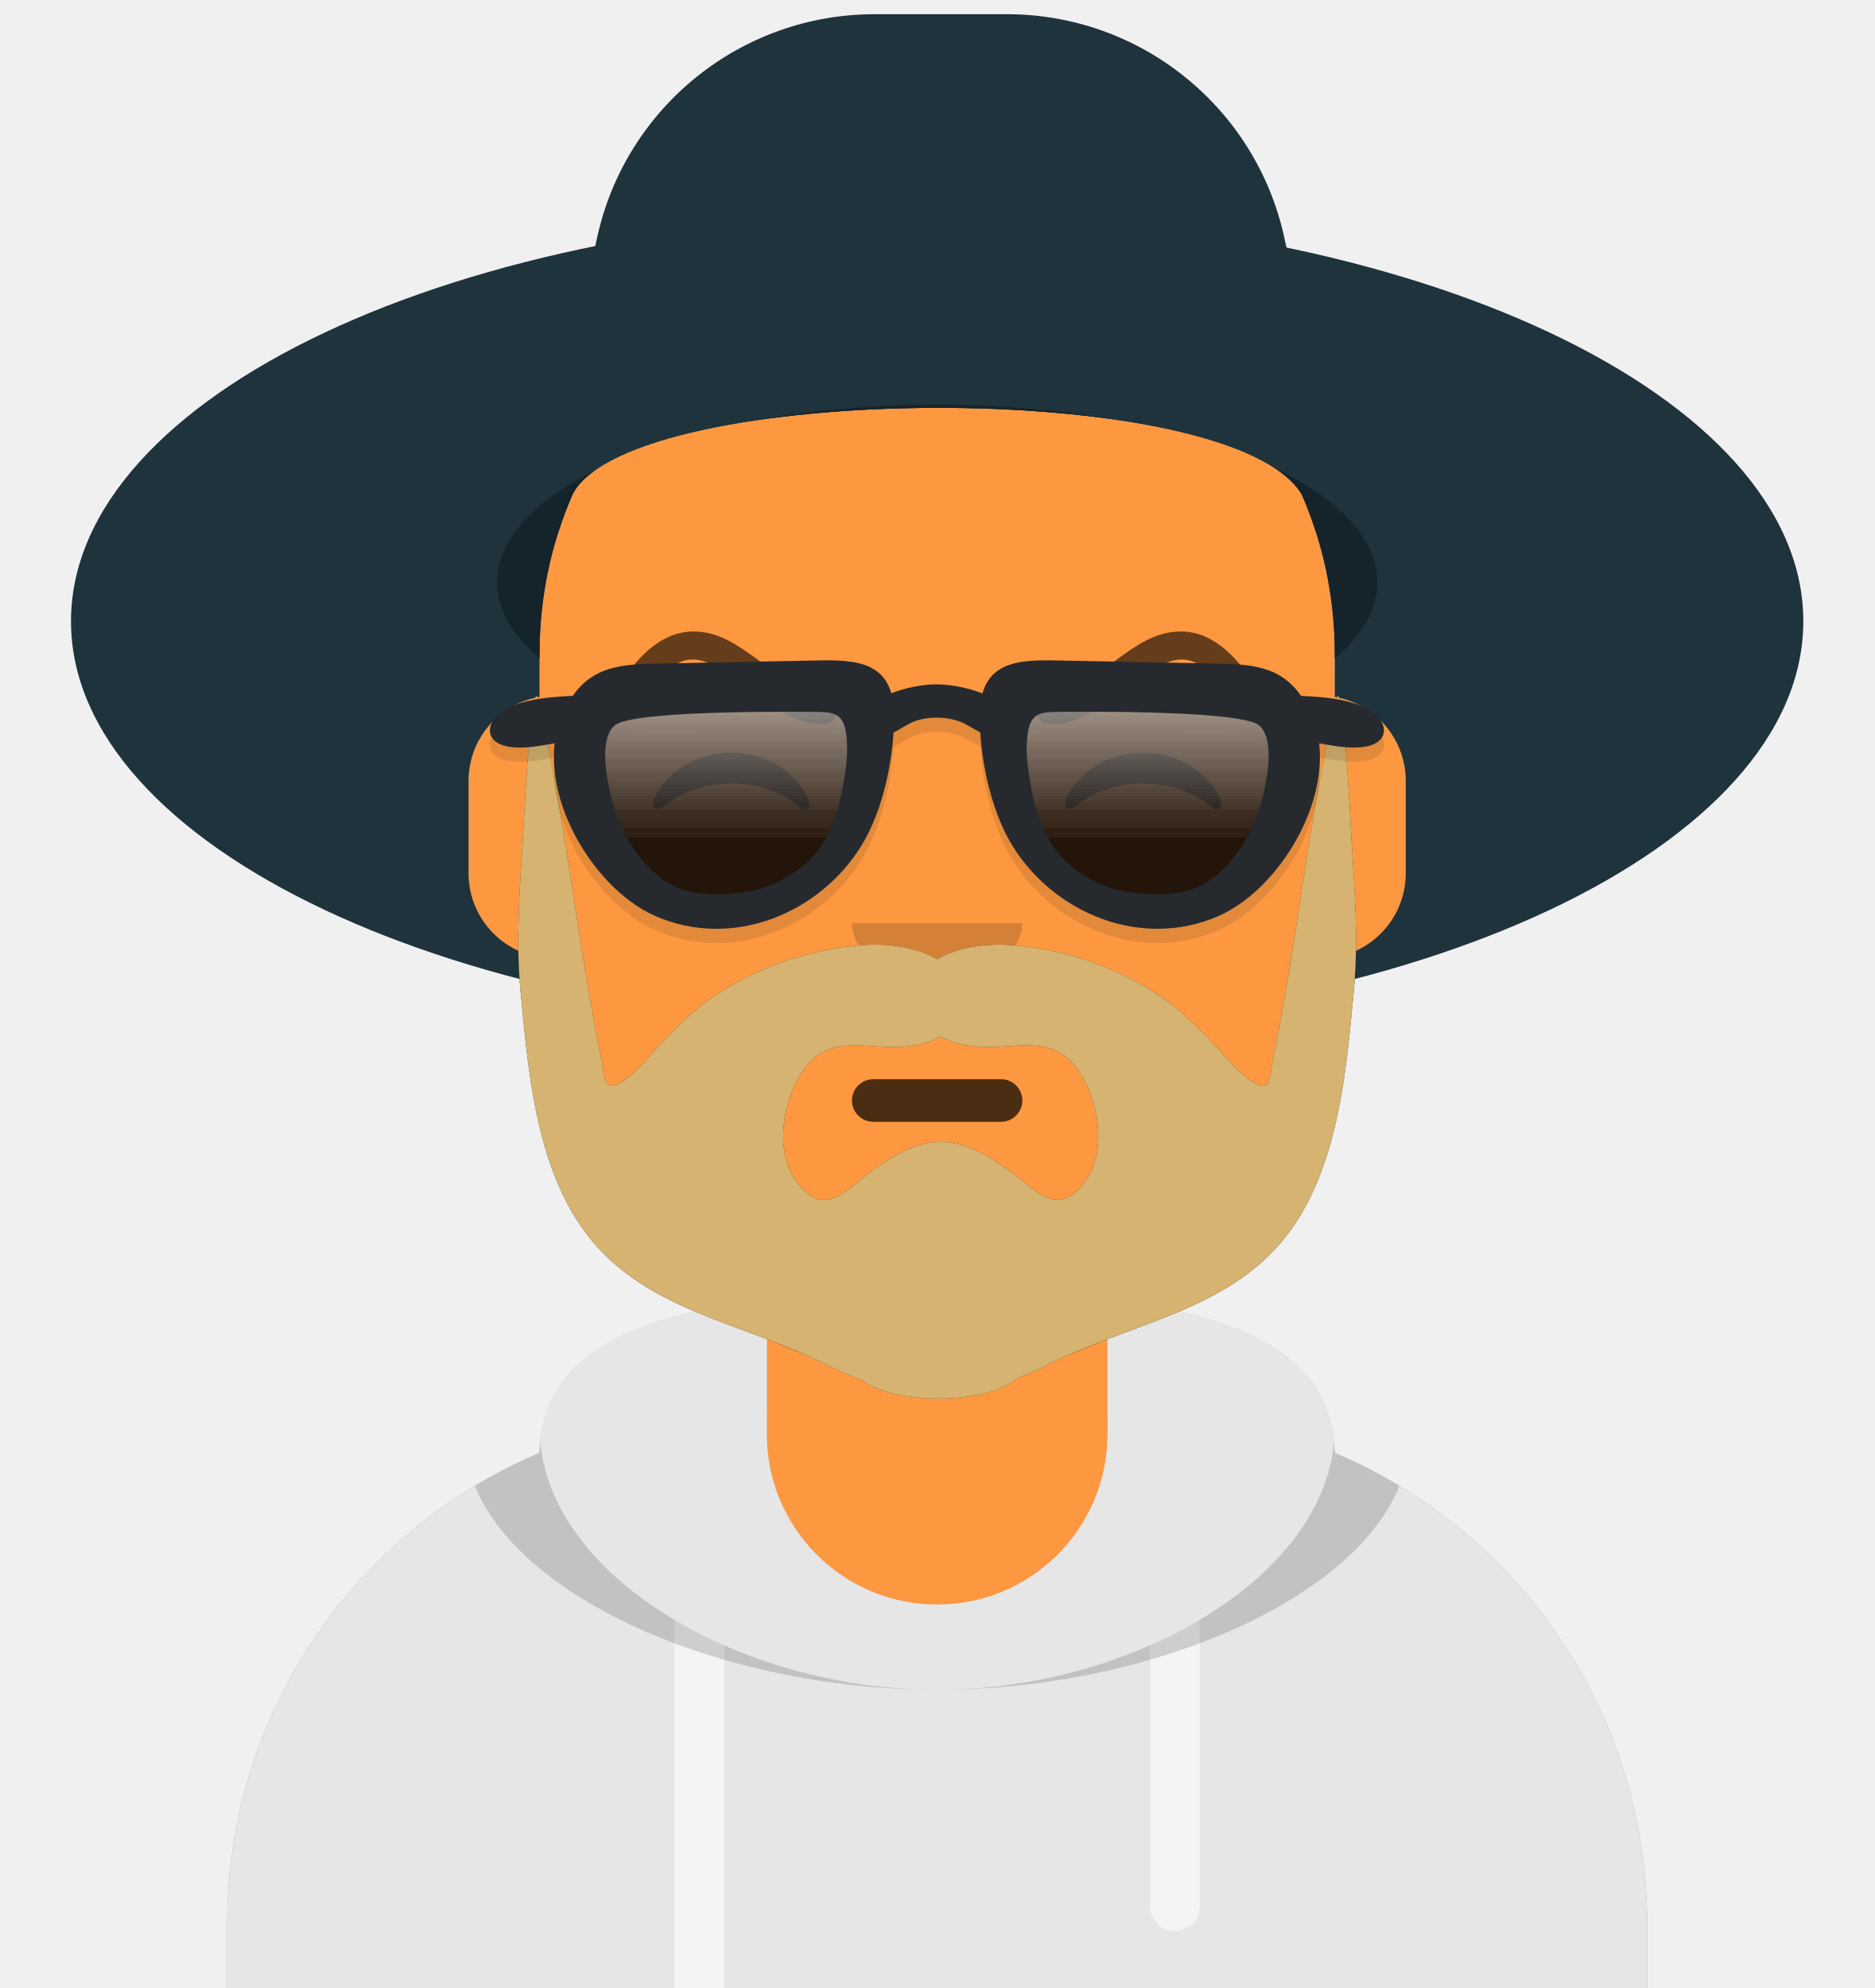
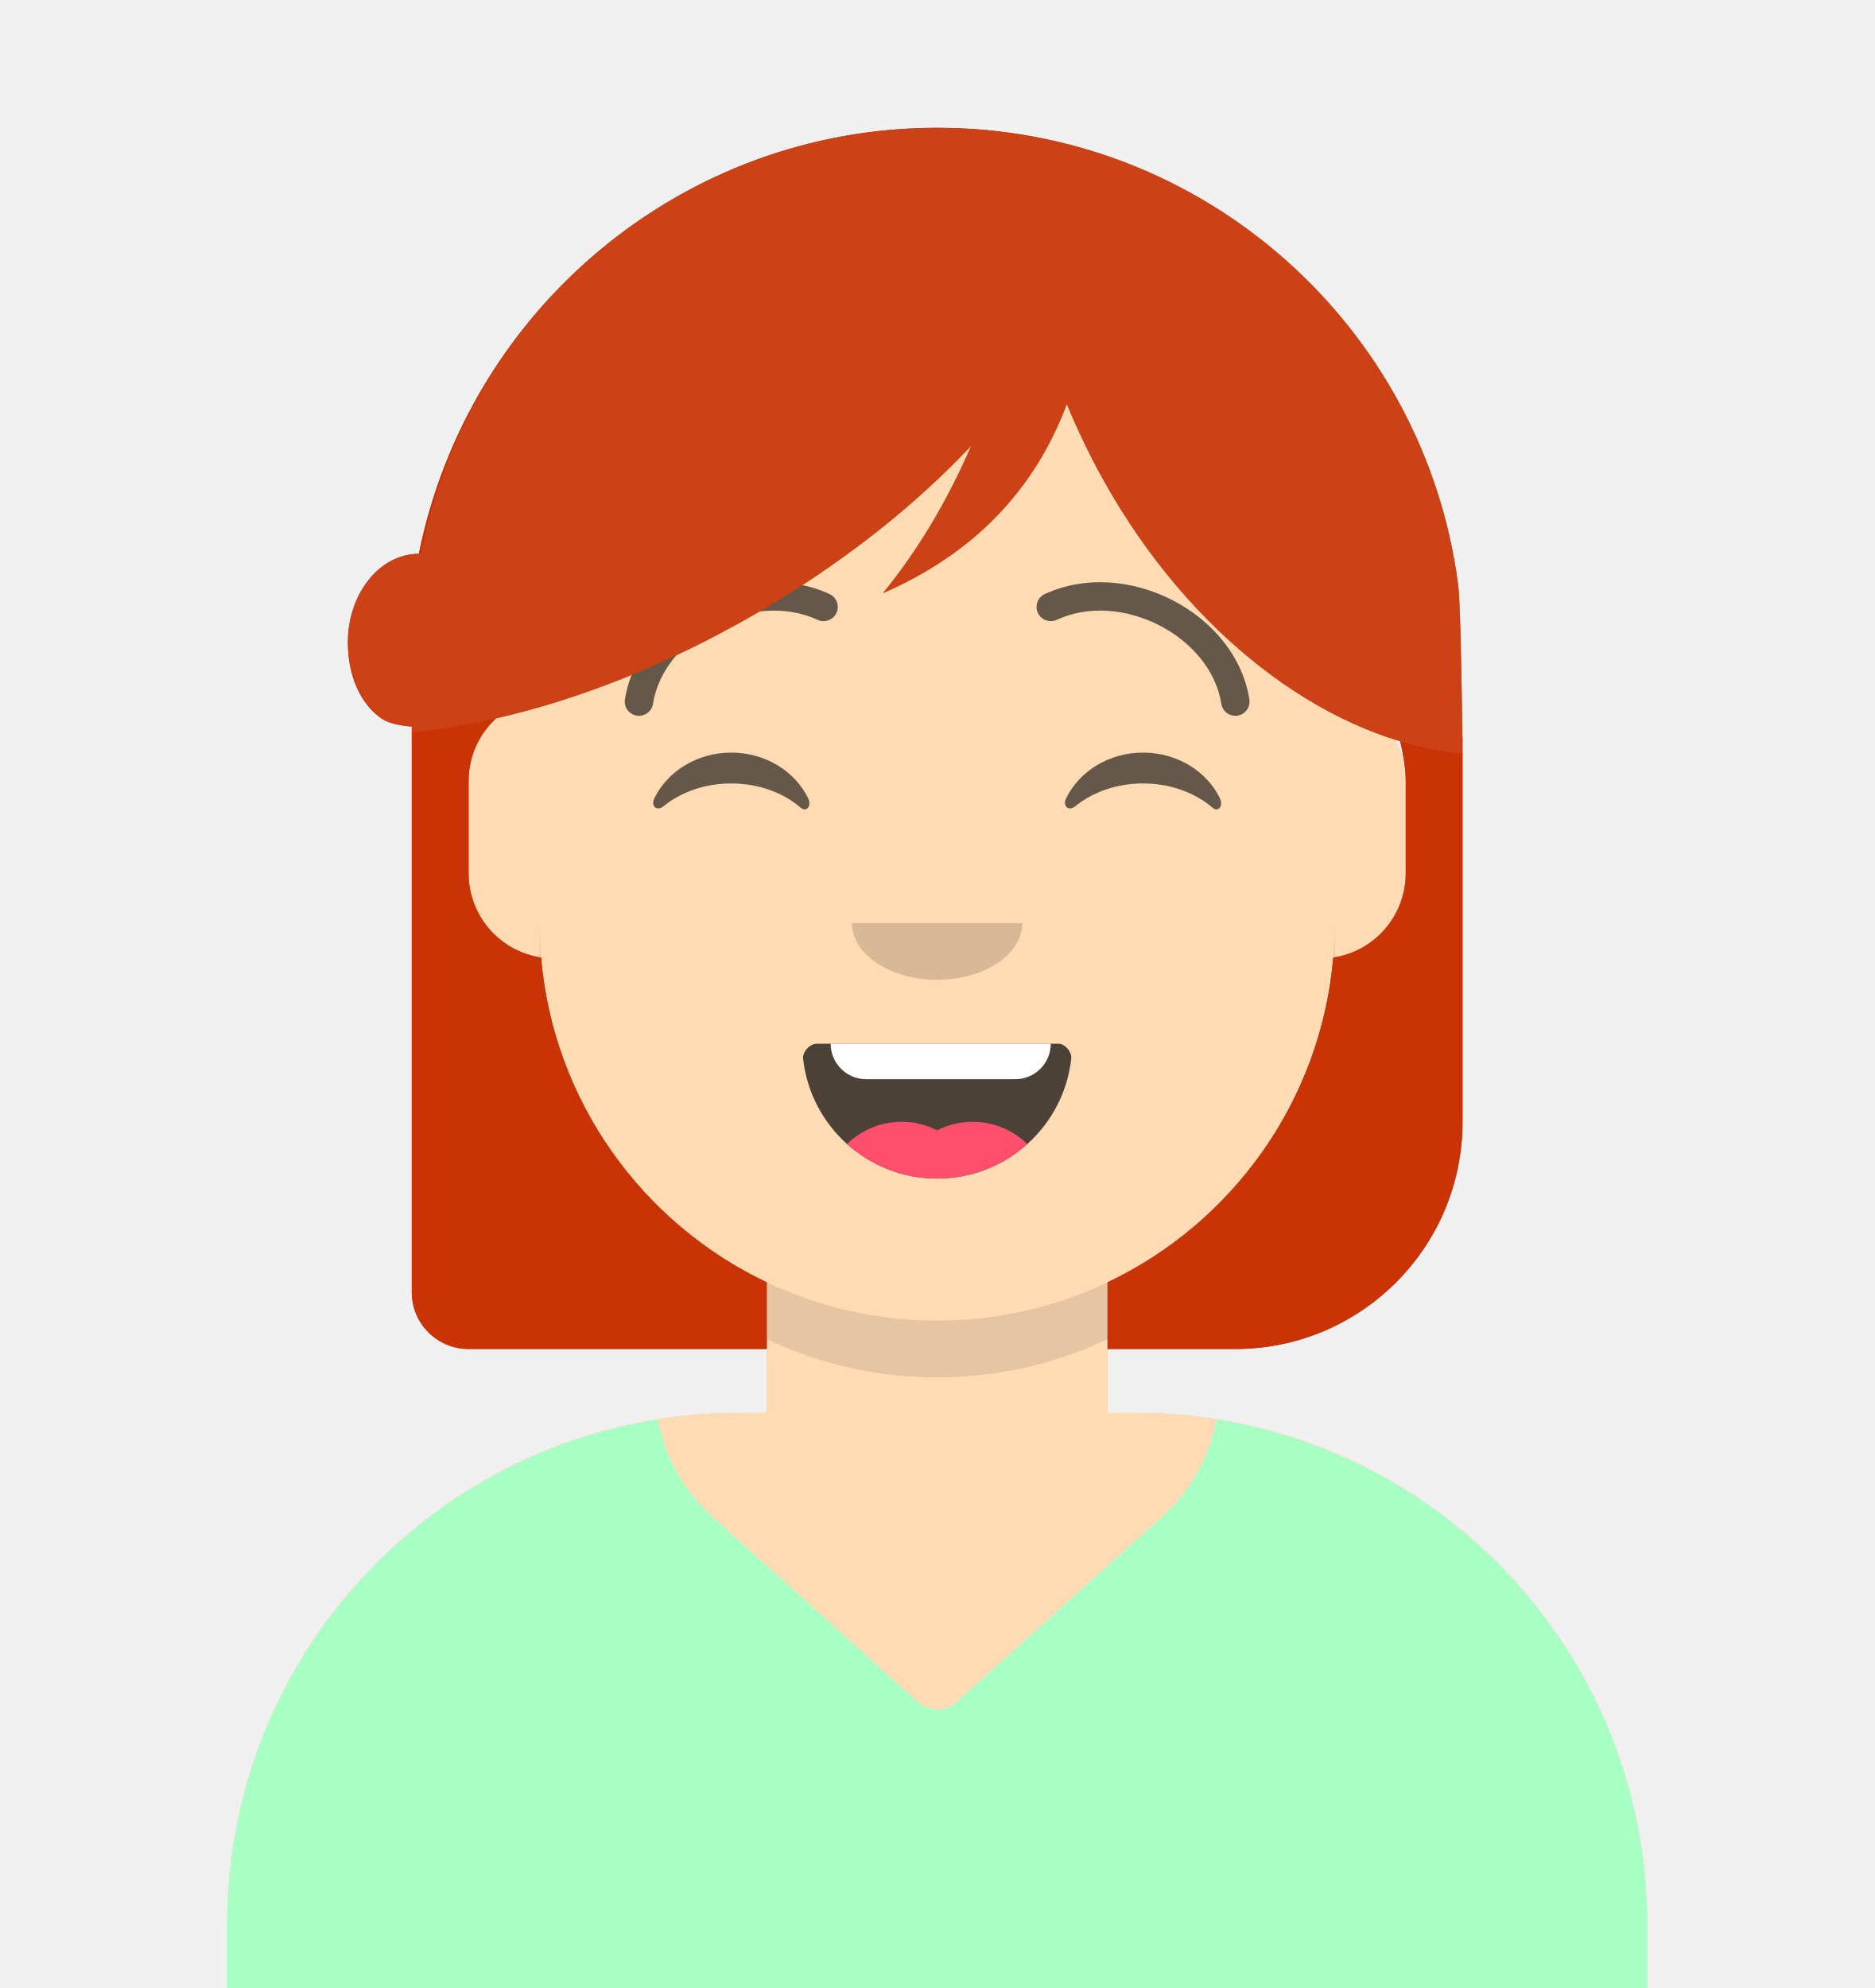
<svg xmlns="http://www.w3.org/2000/svg" xmlns:xlink="http://www.w3.org/1999/xlink" width="264px" height="280px" viewBox="0 0 264 280" version="1.1">
  <defs>
    <circle id="react-path-1" cx="120" cy="120" r="120" />
    <path d="M12,160 C12,226.274 65.726,280 132,280 C198.274,280 252,226.274 252,160 L264,160 L264,-1.42108547e-14 L-3.19744231e-14,-1.42108547e-14 L-3.19744231e-14,160 L12,160 Z" id="react-path-2" />
    <path d="M124,144.611 L124,163 L128,163 L128,163 C167.765,163 200,195.235 200,235 L200,244 L0,244 L0,235 C-4.86974701e-15,195.235 32.235,163 72,163 L72,163 L76,163 L76,144.611 C58.763,136.422 46.372,119.687 44.305,99.881 C38.48,99.058 34,94.052 34,88 L34,74 C34,68.054 38.325,63.118 44,62.166 L44,56 L44,56 C44,25.072 69.072,5.68137151e-15 100,0 L100,0 L100,0 C130.928,-5.68137151e-15 156,25.072 156,56 L156,62.166 C161.675,63.118 166,68.054 166,74 L166,88 C166,94.052 161.52,99.058 155.695,99.881 C153.628,119.687 141.237,136.422 124,144.611 Z" id="react-path-3" />
  </defs>
  <g id="Avataaar" stroke="none" stroke-width="1" fill="none" fill-rule="evenodd">
    <g transform="translate(-825, -1100)" id="Avataaar/Circle">
      <g transform="translate(825, 1100)">
        <g id="Mask" />
        <g id="Avataaar" stroke-width="1" fill-rule="evenodd" mask="url(#react-mask-5)">
          <g id="Body" transform="translate(32, 36)">
            <mask id="react-mask-6" fill="white">
              <use xlink:href="#react-path-3" />
            </mask>
            <use fill="#D0C6AC" xlink:href="#react-path-3" />
-             <g id="Skin/👶🏽-03-Brown" mask="url(#react-mask-6)" fill="#FD9841">
+             <g id="Skin/👶🏽-03-Brown" mask="url(#react-mask-6)" fill="#FFDBB4">
              <g transform="translate(0, 0)" id="Color">
                <rect x="0" y="0" width="264" height="280" />
              </g>
            </g>
            <path d="M156,79 L156,102 C156,132.928 130.928,158 100,158 C69.072,158 44,132.928 44,102 L44,79 L44,94 C44,124.928 69.072,150 100,150 C130.928,150 156,124.928 156,94 L156,79 Z" id="Neck-Shadow" fill-opacity="0.1" fill="#000000" mask="url(#react-mask-6)" />
          </g>
-           <g id="Clothing/Hoodie" transform="translate(0, 170)">
+           <g id="Clothing/Shirt-V-Neck" transform="translate(0, 170)">
            <defs>
-               <path d="M108,13.071 C90.081,15.076 76.28,20.552 76.004,34.645 C50.146,45.568 32,71.165 32,100.999 L32,100.999 L32,110 L232,110 L232,100.999 C232,71.165 213.854,45.568 187.996,34.645 C187.72,20.552 173.919,15.076 156,13.071 L156,32 L156,32 C156,45.255 145.255,56 132,56 L132,56 C118.745,56 108,45.255 108,32 L108,13.071 Z" id="react-path-275" />
+               <path d="M171.32,29.936 C205.706,35.367 232,65.139 232,101.052 L232,110 L32,110 L32,101.052 C32,65.138 58.294,35.366 92.682,29.936 C93.584,35.005 96.116,39.824 100.236,43.539 L100.236,43.539 L129.321,69.768 C130.843,71.14 133.157,71.14 134.679,69.768 L134.679,69.768 L163.764,43.539 C164.189,43.155 164.601,42.756 164.998,42.343 C168.414,38.787 170.517,34.452 171.32,29.936 Z" id="react-path-939" />
            </defs>
-             <mask id="react-mask-276" fill="white">
-               <use xlink:href="#react-path-275" />
+             <mask id="react-mask-940" fill="white">
+               <use xlink:href="#react-path-939" />
            </mask>
-             <use id="Hoodie" fill="#B7C1DB" fill-rule="evenodd" xlink:href="#react-path-275" />
-             <g id="Color/Palette/Gray-01" mask="url(#react-mask-276)" fill-rule="evenodd" fill="#E6E6E6">
+             <use id="Clothes" fill="#E6E6E6" fill-rule="evenodd" xlink:href="#react-path-939" />
+             <g id="Color/Palette/Gray-01" mask="url(#react-mask-940)" fill-rule="evenodd" fill="#A7FFC4">
              <rect id="🖍Color" x="0" y="0" width="264" height="110" />
            </g>
-             <path d="M102,61.739 L102,110 L95,110 L95,58.15 C97.204,59.46 99.547,60.661 102,61.739 Z M169,58.15 L169,98.5 C169,100.433 167.433,102 165.5,102 C163.567,102 162,100.433 162,98.5 L162,61.739 C164.453,60.661 166.796,59.46 169,58.15 Z" id="Straps" fill="#F4F4F4" fill-rule="evenodd" mask="url(#react-mask-276)" />
-             <path d="M90.96,12.724 C75.909,15.571 65.5,21.243 65.5,32.308 C65.5,52.02 98.538,68 132,68 C165.462,68 198.5,52.02 198.5,32.308 C198.5,21.243 188.091,15.571 173.04,12.724 C182.125,16.074 188,21.706 188,31.077 C188,51.469 160.179,68 132,68 C103.821,68 76,51.469 76,31.077 C76,21.706 81.875,16.074 90.96,12.724 Z" id="Shadow" fill-opacity="0.16" fill="#000000" fill-rule="evenodd" mask="url(#react-mask-276)" />
          </g>
          <g id="Face" transform="translate(76, 82)" fill="#000000">
-             <g id="Mouth/Serious" transform="translate(2, 52)" fill="#000000" fill-opacity="0.7">
-               <rect id="Why-so-serious?" x="42" y="18" width="24" height="6" rx="3" />
+             <g id="Mouth/Smile" transform="translate(2, 52)">
+               <defs>
+                 <path d="M35.118,15.128 C36.176,24.62 44.226,32 54,32 C63.804,32 71.874,24.574 72.892,15.04 C72.974,14.273 72.117,13 71.043,13 C56.149,13 44.738,13 37.087,13 C36.007,13 35.012,14.178 35.118,15.128 Z" id="react-path-919" />
+               </defs>
+               <mask id="react-mask-920" fill="white">
+                 <use xlink:href="#react-path-919" />
+               </mask>
+               <use id="Mouth" fill-opacity="0.7" fill="#000000" fill-rule="evenodd" xlink:href="#react-path-919" />
+               <rect id="Teeth" fill="#FFFFFF" fill-rule="evenodd" mask="url(#react-mask-920)" x="39" y="2" width="31" height="16" rx="5" />
+               <g id="Tongue" stroke-width="1" fill-rule="evenodd" mask="url(#react-mask-920)" fill="#FF4F6D">
+                 <g transform="translate(38, 24)">
+                   <circle cx="11" cy="11" r="11" />
+                   <circle cx="21" cy="11" r="11" />
+                 </g>
+               </g>
            </g>
            <g id="Nose/Default" transform="translate(28, 40)" fill-opacity="0.16">
              <path d="M16,8 C16,12.418 21.373,16 28,16 L28,16 C34.627,16 40,12.418 40,8" id="Nose" />
            </g>
            <g id="Eyes/Happy-😁" transform="translate(0, 8)" fill-opacity="0.6">
              <path d="M16.16,22.447 C18.007,18.649 22.164,16 26.998,16 C31.814,16 35.959,18.63 37.815,22.407 C38.367,23.529 37.582,24.447 36.791,23.767 C34.34,21.66 30.859,20.344 26.998,20.344 C23.257,20.344 19.874,21.579 17.438,23.572 C16.547,24.3 15.62,23.558 16.16,22.447 Z" id="Squint" />
              <path d="M74.16,22.447 C76.007,18.649 80.164,16 84.998,16 C89.814,16 93.959,18.63 95.815,22.407 C96.367,23.529 95.582,24.447 94.791,23.767 C92.34,21.66 88.859,20.344 84.998,20.344 C81.257,20.344 77.874,21.579 75.438,23.572 C74.547,24.3 73.62,23.558 74.16,22.447 Z" id="Squint" />
            </g>
-             <g id="Eyebrow/Outline/Angry" fill-opacity="0.6" fill-rule="nonzero">
-               <path d="M15.611,15.185 C19.852,9.416 22.489,9.701 28.924,14.556 C29.106,14.694 29.221,14.781 29.594,15.064 C34.422,18.726 36.708,20 40,20 C41.105,20 42,19.105 42,18 C42,16.895 41.105,16 40,16 C37.934,16 36.099,14.978 32.011,11.877 C31.636,11.592 31.519,11.504 31.333,11.364 C27.574,8.527 25.374,7.287 22.638,6.992 C18.954,6.594 15.58,8.474 12.389,12.815 C11.734,13.705 11.925,14.957 12.815,15.611 C13.705,16.266 14.957,16.075 15.611,15.185 Z" id="Eyebrow" />
-               <path d="M73.611,15.185 C77.852,9.416 80.489,9.701 86.924,14.556 C87.106,14.694 87.221,14.781 87.594,15.064 C92.422,18.726 94.708,20 98,20 C99.105,20 100,19.105 100,18 C100,16.895 99.105,16 98,16 C95.934,16 94.099,14.978 90.011,11.877 C89.636,11.592 89.519,11.504 89.333,11.364 C85.574,8.527 83.374,7.287 80.638,6.992 C76.954,6.594 73.58,8.474 70.389,12.815 C69.734,13.705 69.925,14.957 70.815,15.611 C71.705,16.266 72.957,16.075 73.611,15.185 Z" id="Eyebrow" transform="translate(84.99993, 13.47006) scale(-1, 1) translate(-84.99993, -13.47006) " />
+             <g id="Eyebrow/Outline/Raised-Excited" fill-opacity="0.6">
+               <g id="I-Browse" transform="translate(12, 0)">
+                 <path d="M3.976,17.128 C5.471,7.605 18.059,1.109 27.164,5.301 C28.167,5.763 29.355,5.324 29.817,4.321 C30.279,3.318 29.84,2.13 28.836,1.668 C17.349,-3.622 1.936,4.332 0.024,16.507 C-0.147,17.599 0.599,18.622 1.69,18.794 C2.781,18.965 3.804,18.219 3.976,17.128 Z" id="Eyebrow" fill-rule="nonzero" />
+                 <path d="M61.976,17.128 C63.471,7.605 76.059,1.109 85.164,5.301 C86.167,5.763 87.355,5.324 87.817,4.321 C88.279,3.318 87.84,2.13 86.836,1.668 C75.349,-3.622 59.936,4.332 58.024,16.507 C57.853,17.599 58.599,18.622 59.69,18.794 C60.781,18.965 61.804,18.219 61.976,17.128 Z" id="Eyebrow" fill-rule="nonzero" transform="translate(73.0001, 9.410436) scale(-1, 1) translate(-73.0001, -9.410436) " />
+               </g>
            </g>
          </g>
          <g id="Top" stroke-width="1" fill-rule="evenodd">
            <defs>
-               <rect id="react-path-281" x="0" y="0" width="264" height="280" />
-               <path d="M156,180.611 C173.531,172.283 186.048,155.115 187.791,134.867 C193.569,134.002 198,129.019 198,123 L198,110 C198,104.054 193.675,99.118 188,98.166 L188,92 C188,84.055 186.345,76.496 183.362,69.649 C173.435,53 89.313,53.803 80.71,69.485 C77.681,76.375 76,83.991 76,92 L76,98.166 C70.325,99.118 66,104.054 66,110 L66,123 C66,129.019 70.431,134.002 76.209,134.867 C77.952,155.115 90.469,172.283 108,180.611 L108,199 L104,199 L104,199 C64.235,199 32,231.235 32,271 L32,280 L232,280 L232,271 C232,231.235 199.765,199 160,199 L156,199 L156,180.611 Z M0,5.68434189e-14 L264,5.68434189e-14 L264,280 L0,280 L0,5.68434189e-14 Z" id="react-path-280" />
-               <filter x="-0.8%" y="-2.0%" width="101.5%" height="108.0%" filterUnits="objectBoundingBox" id="react-filter-277">
-                 <feOffset dx="0" dy="2" in="SourceAlpha" result="shadowOffsetOuter1" />
-                 <feColorMatrix values="0 0 0 0 0   0 0 0 0 0   0 0 0 0 0  0 0 0 0.16 0" type="matrix" in="shadowOffsetOuter1" result="shadowMatrixOuter1" />
-                 <feMerge>
-                   <feMergeNode in="shadowMatrixOuter1" />
-                   <feMergeNode in="SourceGraphic" />
-                 </feMerge>
-               </filter>
+               <rect id="react-path-907" x="0" y="0" width="264" height="280" />
+               <path d="M59,102.34 C59,118.921 59,145.474 59,182 C59,186.418 62.582,190 67,190 L109,190 L109,180.611 C91.469,172.283 78.952,155.115 77.209,134.867 C71.431,134.002 67,129.019 67,123 L67,110 C67,106.509 68.49,103.367 70.869,101.174 C82.409,98.555 94.971,93.638 107.342,86.495 C119.473,79.491 129.844,71.258 137.821,62.752 C134.394,70.66 130.245,77.588 125.372,83.535 C138.047,78.012 146.678,69.132 151.264,56.896 C151.641,57.818 152.035,58.739 152.444,59.658 C162.7,82.693 180.318,99.019 198.206,104.403 C198.719,106.513 199,108.484 199,110 L199,123 C199,129.019 194.569,134.002 188.791,134.867 C187.048,155.115 174.531,172.283 157,180.611 L157,190 L175,190 C192.673,190 207,175.673 207,158 C207,133.944 207,115.903 207,103.875 C207,103.808 206.991,103.721 206.972,103.615 C206.828,91.354 206.624,84.224 206.36,82.226 C201.577,45.976 170.556,18 133,18 C96.915,18 66.863,43.828 60,78 C54.477,78 50,83.596 50,90.5 C50,95.051 51.695,99.143 54.853,101.273 C55.758,101.883 57.324,102.198 59,102.34 Z" id="react-path-908" />
            </defs>
-             <mask id="react-mask-278" fill="white">
-               <use xlink:href="#react-path-281" />
+             <mask id="react-mask-905" fill="white">
+               <use xlink:href="#react-path-907" />
            </mask>
            <g id="Mask" />
-             <g id="Top/Accesories/Hat" mask="url(#react-mask-278)">
+             <g id="Top/Long-Hair/Long-but-not-too-long" mask="url(#react-mask-905)">
              <g transform="translate(-1, 0)">
-                 <g id="Hat" stroke-width="1" fill-rule="evenodd" transform="translate(1, 0)">
-                   <mask id="react-mask-279" fill="white">
-                     <use xlink:href="#react-path-280" />
+                 <g id="Behind" stroke-width="1" fill-rule="evenodd">
+                   <mask id="react-mask-906" fill="white">
+                     <use xlink:href="#react-path-908" />
                  </mask>
-                   <g id="Mask-Hair" />
-                   <path d="M123.182,2 L141.818,2 L141.818,2 C160.609,2 176.867,15.08 180.89,33.436 L190,75 L75,75 L84.11,33.436 L84.11,33.436 C88.133,15.08 104.391,2 123.182,2 Z" fill="#1F333C" mask="url(#react-mask-279)" />
-                   <ellipse id="Hipster" fill="#1F333C" mask="url(#react-mask-279)" cx="132" cy="87.5" rx="122" ry="57.5" />
-                   <ellipse id="Very" fill="#15232A" mask="url(#react-mask-279)" cx="132" cy="82" rx="62" ry="25" />
-                 </g>
-                 <g id="Facial-Hair/Beard-Medium" transform="translate(49, 72)">
-                   <defs>
-                     <path d="M105.018,94.13 C101.15,99.721 98.258,95.947 94.137,92.876 C91.657,91.027 87.961,88.728 84.504,88.841 C81.048,88.728 77.352,91.027 74.871,92.876 C70.751,95.947 67.858,99.721 63.991,94.13 C61.088,89.932 62.303,82.874 65.015,78.903 C68.874,73.251 74.109,75.985 79.962,75.34 C81.554,75.165 83.153,74.723 84.504,74 C85.856,74.723 87.455,75.165 89.046,75.34 C94.9,75.985 100.135,73.251 103.994,78.903 C106.706,82.874 107.92,89.932 105.018,94.13 M140.391,26 C136.967,40.075 135.393,54.434 132.91,68.671 C132.393,71.639 131.826,74.596 131.225,77.55 C131.098,78.17 130.974,80.473 130.363,80.764 C128.512,81.648 124.739,76.947 123.73,75.885 C121.197,73.219 118.685,70.529 115.599,68.437 C109.365,64.21 102.065,61.711 94.47,61.118 C91.292,60.869 86.995,61.303 84,63.11 C81.005,61.303 76.708,60.869 73.53,61.118 C65.934,61.711 58.635,64.21 52.4,68.437 C49.315,70.529 46.803,73.219 44.269,75.885 C43.261,76.947 39.488,81.648 37.637,80.764 C37.026,80.473 36.902,78.17 36.775,77.55 C36.174,74.596 35.607,71.639 35.09,68.671 C32.607,54.434 31.034,40.075 27.609,26 C26.613,26 25.739,44.748 25.627,46.495 C25.175,53.589 24.646,60.525 25.322,67.626 C26.486,79.875 27.699,95.234 37.033,104.588 C45.466,113.039 57.71,114.806 68.271,120.141 C69.631,120.828 71.435,121.676 73.38,122.371 C75.429,123.934 79.493,125 84.174,125 C89.085,125 93.316,123.827 95.254,122.138 C96.955,121.493 98.518,120.753 99.729,120.141 C110.289,114.805 122.534,113.039 130.967,104.588 C140.301,95.234 141.514,79.875 142.679,67.626 C143.353,60.525 142.825,53.589 142.373,46.495 C142.261,44.748 141.387,26 140.391,26 Z" id="react-path-283" />
-                   </defs>
-                   <mask id="react-mask-282" fill="white">
-                     <use xlink:href="#react-path-283" />
-                   </mask>
-                   <use id="Beardness" fill="#252E32" fill-rule="evenodd" xlink:href="#react-path-283" />
-                   <g id="Color/Hair/Brown" mask="url(#react-mask-282)" fill="#D6B370">
-                     <g transform="translate(-32, 0)" id="Color">
-                       <rect x="0" y="0" width="264" height="244" />
+                   <use id="Combined-Shape" fill="#944F23" xlink:href="#react-path-908" />
+                   <g id="Skin/👶🏽-03-Brown" mask="url(#react-mask-906)" fill="#C93305">
+                     <g transform="translate(0, 0) " id="Color">
+                       <rect x="0" y="0" width="264" height="280" />
                    </g>
                  </g>
                </g>
-                 <g id="Top/_Resources/Sunglasses" fill="none" transform="translate(62, 85)" stroke-width="1">
-                   <defs>
-                     <filter x="-0.8%" y="-2.6%" width="101.6%" height="110.5%" filterUnits="objectBoundingBox" id="react-filter-286">
-                       <feOffset dx="0" dy="2" in="SourceAlpha" result="shadowOffsetOuter1" />
-                       <feColorMatrix values="0 0 0 0 0   0 0 0 0 0   0 0 0 0 0  0 0 0 0.1 0" type="matrix" in="shadowOffsetOuter1" result="shadowMatrixOuter1" />
-                       <feMerge>
-                         <feMergeNode in="shadowMatrixOuter1" />
-                         <feMergeNode in="SourceGraphic" />
-                       </feMerge>
-                     </filter>
-                     <path d="M47.01,6.277 C49.521,6.301 50.708,6.726 51.136,9.392 C51.569,12.092 51.148,15.128 50.648,17.787 C49.886,21.848 48.617,25.826 45.664,28.794 C44.109,30.358 42.212,31.603 40.194,32.454 C39.123,32.906 37.991,33.232 36.86,33.48 C36.529,33.552 33.706,33.948 35.438,33.747 C31.397,34.216 27.013,34.197 23.638,31.579 C19.898,28.678 17.337,24.086 16.211,19.513 C15.552,16.837 14.167,10.437 16.697,8.297 C19.595,5.845 47.01,6.277 47.01,6.277 L47.01,6.277 Z" id="react-path-284" />
-                     <path d="M78.919,6.275 C76.408,6.299 75.221,6.724 74.794,9.389 C74.36,12.089 74.782,15.125 75.281,17.784 C76.044,21.845 77.313,25.824 80.265,28.792 C81.821,30.355 83.718,31.601 85.736,32.452 C86.807,32.903 87.939,33.23 89.07,33.477 C89.4,33.549 92.223,33.946 90.492,33.744 C94.533,34.214 98.917,34.195 102.292,31.577 C106.032,28.675 108.593,24.084 109.719,19.511 C110.378,16.834 111.762,10.434 109.233,8.294 C106.335,5.843 78.919,6.275 78.919,6.275 L78.919,6.275 Z" id="react-path-285" />
-                     <linearGradient x1="50%" y1="0%" x2="50%" y2="70.506%" id="react-linear-gradient-287">
-                       <stop stop-color="#FFFFFF" stop-opacity="0.5" offset="0%" />
-                       <stop stop-color="#000000" stop-opacity="0.5" offset="100%" />
-                     </linearGradient>
-                     <linearGradient x1="50%" y1="0%" x2="50%" y2="100%" id="react-linear-gradient-288">
-                       <stop stop-color="#FFFFFF" stop-opacity="0.5" offset="0%" />
-                       <stop stop-color="#000000" stop-opacity="0.5" offset="70.506%" />
-                     </linearGradient>
-                   </defs>
-                   <g id="Sunglasses" filter="url(#react-filter-286)" transform="translate(8, 8)">
-                     <g id="shades">
-                       <use fill-opacity="0.7" fill="#000000" xlink:href="#react-path-284" />
-                       <use fill="url(#react-linear-gradient-287)" xlink:href="#react-path-284" style="mix-blend-mode: screen;" />
-                     </g>
-                     <g id="shades">
-                       <use fill-opacity="0.7" fill="#000000" xlink:href="#react-path-285" />
-                       <use fill="url(#react-linear-gradient-288)" xlink:href="#react-path-285" style="mix-blend-mode: screen;" />
-                     </g>
-                     <g id="Glasses" fill="#252C2F">
-                       <path d="M46.249,7.275 C48.621,7.298 49.742,7.692 50.146,10.165 C50.555,12.671 50.157,15.487 49.685,17.955 C48.965,21.723 47.767,25.415 44.978,28.169 C43.508,29.619 41.717,30.775 39.811,31.564 C38.799,31.983 37.73,32.286 36.661,32.516 C36.349,32.583 33.682,32.95 35.318,32.764 C31.501,33.199 27.36,33.182 24.172,30.753 C20.64,28.06 18.22,23.8 17.157,19.556 C16.534,17.073 15.226,11.134 17.616,9.149 C20.353,6.875 46.249,7.275 46.249,7.275 L46.249,7.275 Z M22.218,0.49 C16.777,0.678 13.147,1.634 10.463,7.069 C5.546,17.03 13.963,31.969 23.352,36.039 C34.329,40.799 46.592,35.532 52.396,26.006 C55.469,20.962 57.022,13.323 56.922,7.504 C56.795,0.076 51.607,-0.13 45.509,0.034 L22.218,0.49 Z" id="Frame" />
-                       <path d="M79.681,7.273 C77.309,7.295 76.188,7.689 75.784,10.163 C75.374,12.668 75.772,15.485 76.244,17.952 C76.965,21.72 78.163,25.412 80.952,28.166 C82.421,29.616 84.213,30.772 86.119,31.562 C87.131,31.981 88.2,32.284 89.268,32.513 C89.581,32.58 92.247,32.948 90.612,32.761 C94.429,33.197 98.57,33.179 101.757,30.75 C105.29,28.058 107.709,23.798 108.773,19.554 C109.396,17.071 110.703,11.132 108.314,9.147 C105.576,6.872 79.681,7.273 79.681,7.273 L79.681,7.273 Z M103.712,0.488 C109.152,0.675 112.783,1.632 115.466,7.067 C120.384,17.028 111.967,31.966 102.577,36.037 C91.6,40.797 79.338,35.529 73.534,26.004 C70.461,20.96 68.907,13.321 69.007,7.501 C69.135,0.074 74.323,-0.132 80.421,0.032 L103.712,0.488 Z" id="Frame" />
-                       <path d="M13.197,4.927 C9.785,5.118 5.886,5.164 2.69,6.639 C-0.695,8.201 -1.218,11.739 3.049,12.226 C4.971,12.446 6.895,12.083 8.787,11.745 C10.337,11.468 12.442,11.558 13.906,10.966 C16.636,9.862 16.46,4.74 13.197,4.927" id="Frame" />
-                       <path d="M112.735,4.927 C116.147,5.118 120.046,5.164 123.242,6.639 C126.626,8.201 127.149,11.739 122.882,12.226 C120.961,12.446 119.037,12.083 117.144,11.745 C115.595,11.468 113.49,11.558 112.025,10.966 C109.296,9.862 109.471,4.74 112.735,4.927" id="Frame" />
-                       <path d="M73.109,7.013 C71.163,4.713 66.091,3.385 62.891,3.385 C59.691,3.385 54.768,4.713 52.822,7.013 C51.841,8.172 51.807,9.724 53.508,10.451 C55.626,11.357 57.517,9.714 59.213,8.855 C61.381,7.757 64.712,7.877 66.719,8.855 C68.427,9.688 70.305,11.357 72.423,10.451 C74.124,9.724 74.091,8.172 73.109,7.013" id="Frame" />
-                     </g>
-                   </g>
+                 <g id="Top" opacity="0.44" stroke-width="1" fill-rule="evenodd" transform="translate(50, 18)" fill-opacity="0.16">
+                   <path d="M11.899,84.775 C25.711,83.015 41.679,77.538 57.342,68.495 C69.473,61.491 79.844,53.258 87.821,44.752 C84.394,52.66 80.245,59.588 75.372,65.535 C88.047,60.012 96.678,51.132 101.264,38.896 C101.641,39.818 102.035,40.739 102.444,41.658 C114.382,68.471 136.296,86.194 157,88.151 L157,88.151 L157,74 C157,33.131 123.869,-7.50752664e-15 83,0 C46.915,6.62868839e-15 16.863,25.828 10.321,60.006 C10.215,60.002 10.107,60 10,60 C4.477,60 0,65.596 0,72.5 C0,78.982 3.947,84.311 9,84.938 L9,85.093 C9.316,85.064 9.634,85.033 9.953,85 C9.968,85 9.984,85 10,85 C10.649,85 11.284,84.923 11.899,84.775 Z" id="Combined-Shape" fill="#FFFFFF" />
                </g>
              </g>
            </g>
          </g>
        </g>
      </g>
    </g>
  </g>
</svg>
